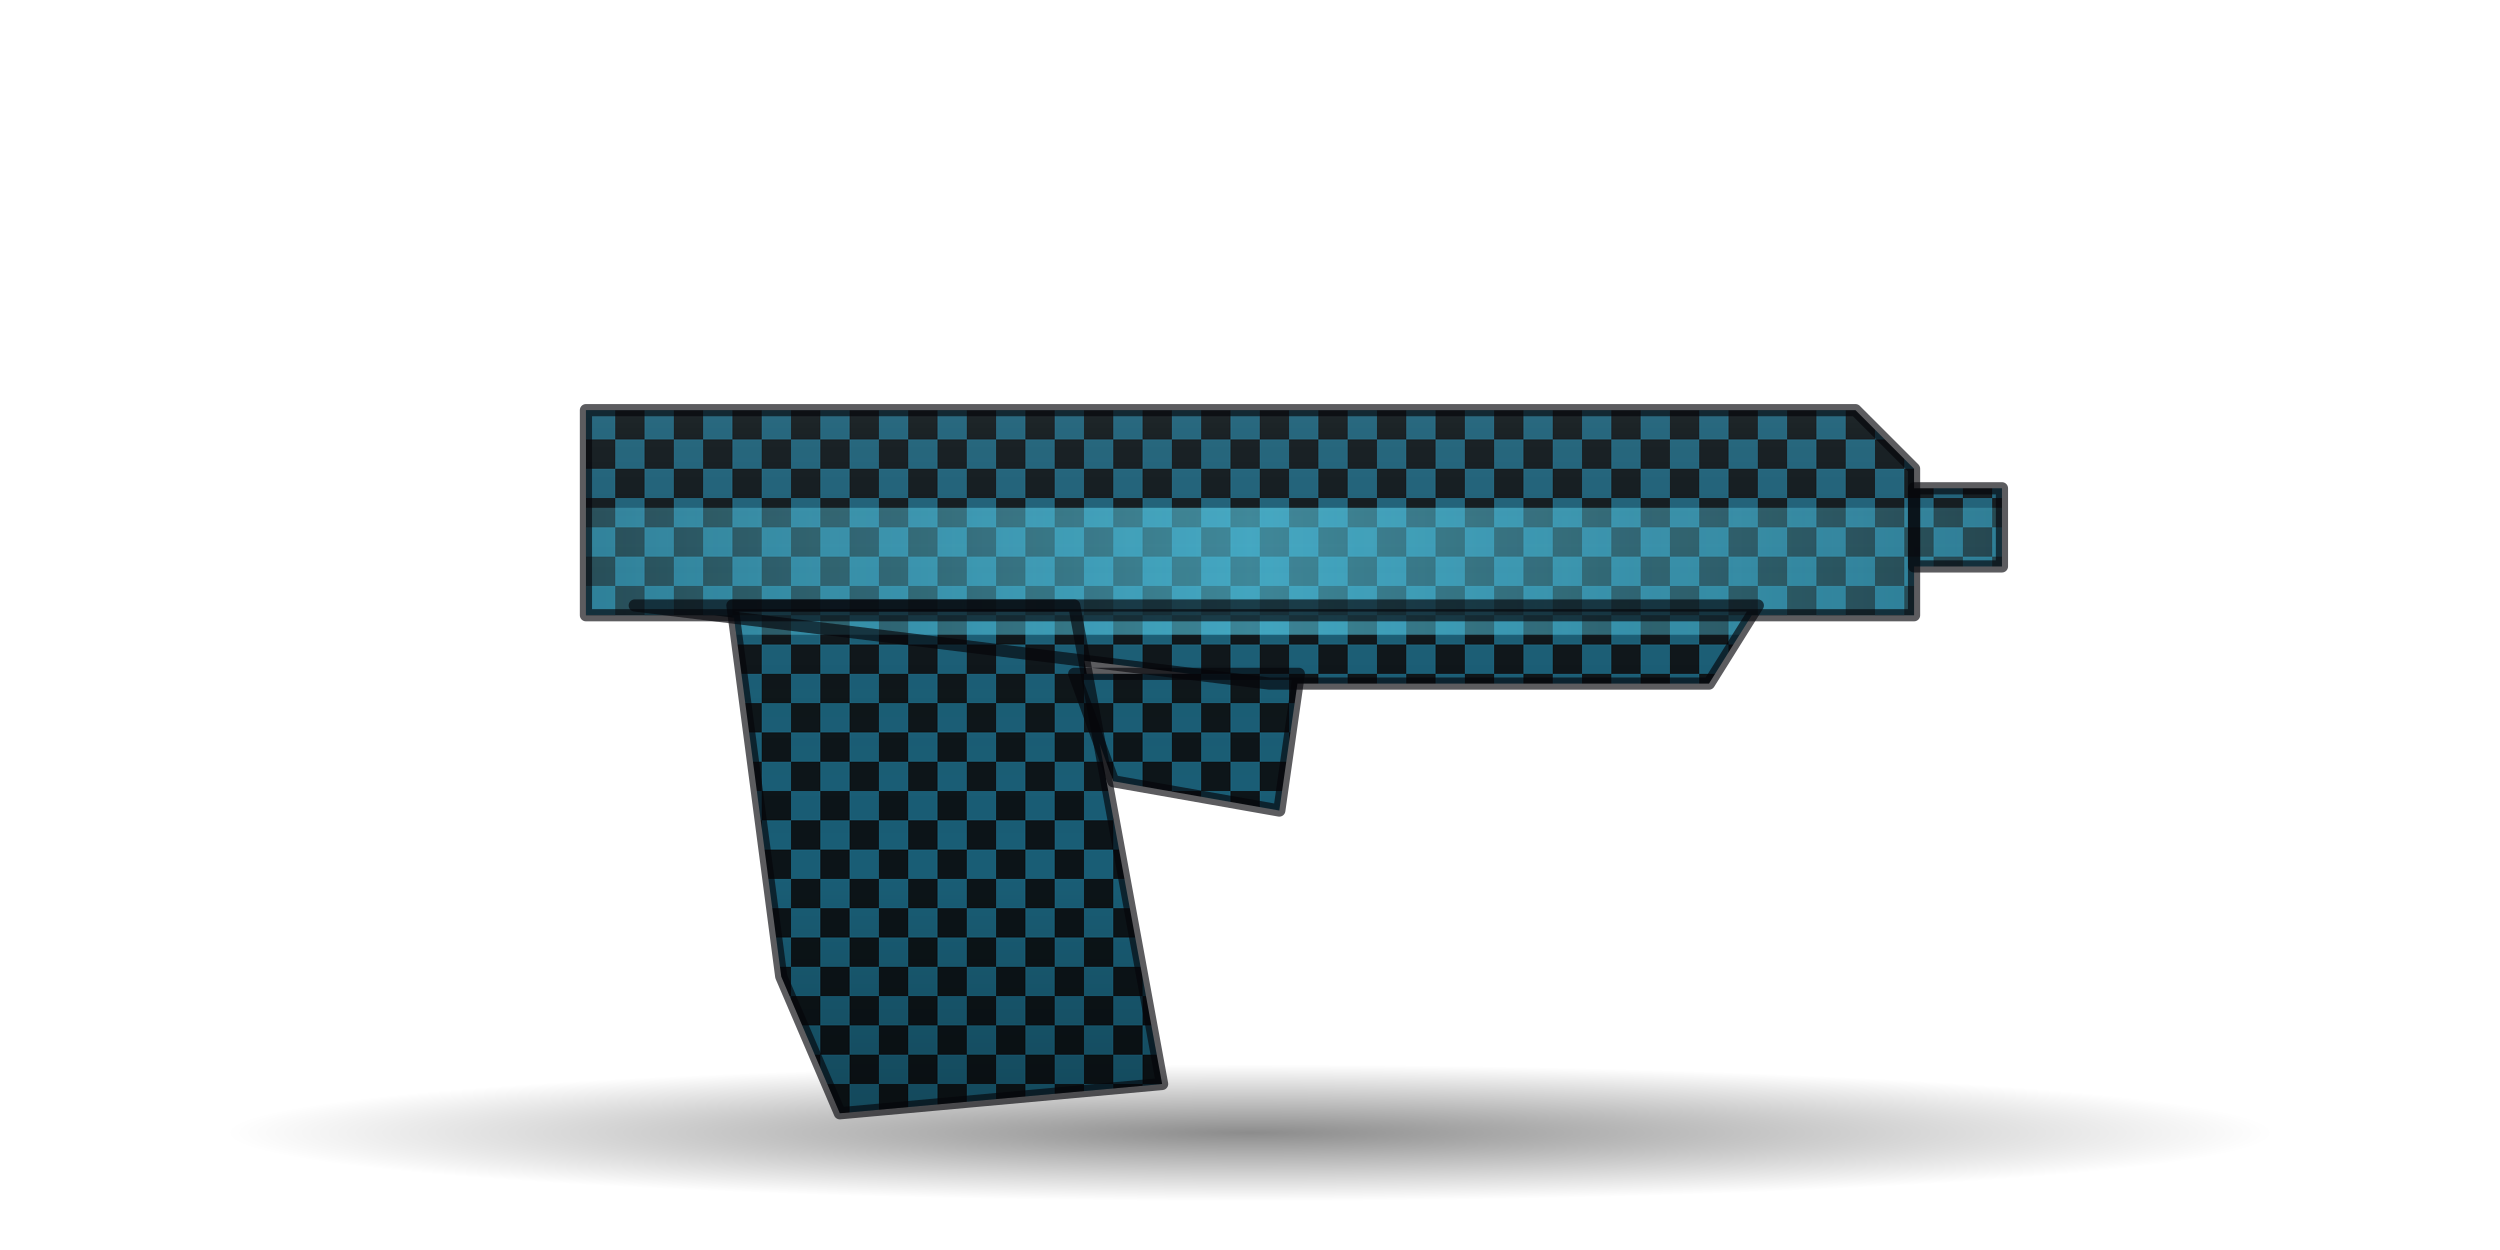
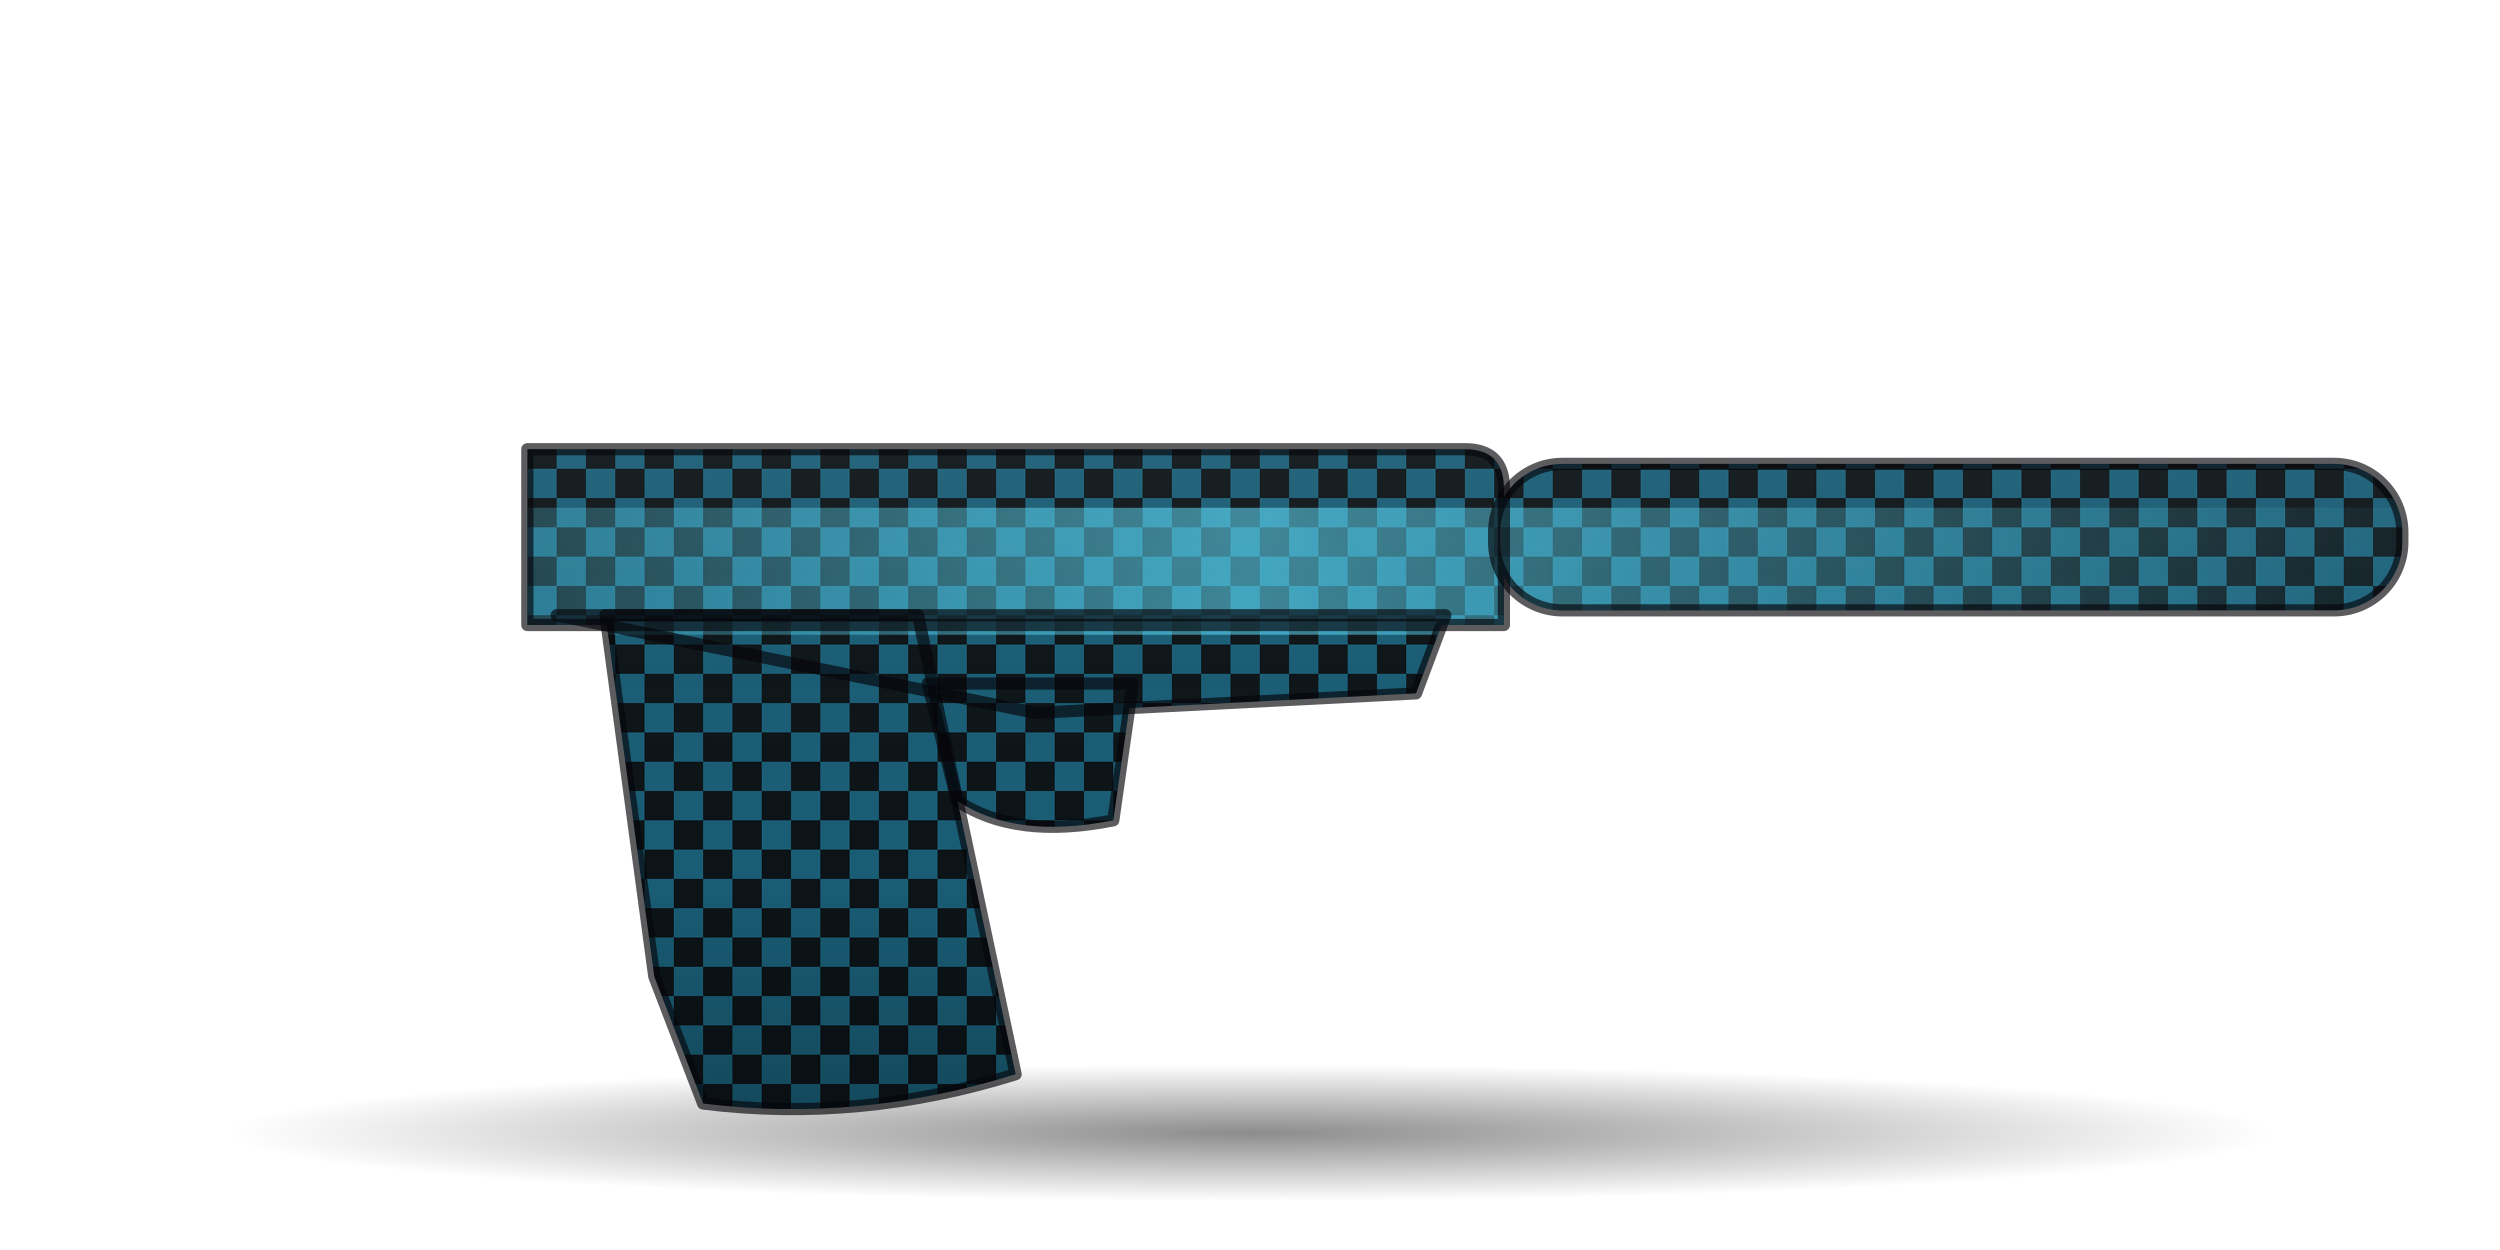
<svg xmlns="http://www.w3.org/2000/svg" viewBox="0 0 512 256" width="512" height="256">
  <defs>
    <pattern id="ppistolcarbonpulse" width="12" height="12" patternUnits="userSpaceOnUse">
      <rect width="12" height="12" fill="#0c1418" />
      <rect width="6" height="6" fill="#1d6f8c" opacity=".8" />
      <rect x="6" y="6" width="6" height="6" fill="#1d6f8c" opacity=".8" />
    </pattern>
    <linearGradient id="ppistolcarbonpulseg" x1="0" x2="1">
      <stop offset="0" stop-color="#5ee1ff" stop-opacity="0" />
      <stop offset=".5" stop-color="#5ee1ff" stop-opacity=".55" />
      <stop offset="1" stop-color="#5ee1ff" stop-opacity="0" />
    </linearGradient>
    <clipPath id="cpistolcarbonpulse">
-       <polygon points="120,84 380,84 392,96 392,126 120,126" />
-       <polygon points="130,124 360,124 350,140 260,140" />
-       <polygon points="150,124 220,124 238,222 172,228 160,200" />
-       <polygon points="220,138 266,138 262,166 228,160" />
-       <polygon points="392,100 410,100 410,116 392,116" />
+       <path d="M108 92 L300 92 Q308 92 308 100 L308 128 L108 128 Z" fill-rule="evenodd" clip-rule="evenodd" />
+       <polygon points="114,126 296,126 290,142 212,146" />
+       <path d="M124 126 L188 126 L208 220 Q176 230 144 226 L134 200 Z" fill-rule="evenodd" clip-rule="evenodd" />
+       <path d="M190 140 L232 140 L228 168 Q208 172 196 164 Z" fill-rule="evenodd" clip-rule="evenodd" />
+       <rect x="306" y="95" width="186" height="30" rx="14" />
    </clipPath>
    <linearGradient id="hpistolcarbonpulse" x1="0" y1="0" x2="0" y2="1">
      <stop offset="0" stop-color="#fff" stop-opacity=".38" />
      <stop offset=".35" stop-color="#fff" stop-opacity=".06" />
      <stop offset=".7" stop-color="#000" stop-opacity="0" />
      <stop offset="1" stop-color="#000" stop-opacity=".35" />
    </linearGradient>
    <radialGradient id="spistolcarbonpulse" cx=".5" cy=".5" r=".5">
      <stop offset="0" stop-color="#000" stop-opacity=".45" />
      <stop offset="1" stop-color="#000" stop-opacity="0" />
    </radialGradient>
  </defs>
  <ellipse cx="256" cy="232" rx="210" ry="14" fill="url(#spistolcarbonpulse)" />
  <g clip-path="url(#cpistolcarbonpulse)">
    <rect width="512" height="256" fill="url(#ppistolcarbonpulse)" />
    <rect y="104" width="512" height="26" fill="url(#ppistolcarbonpulseg)" />
    <rect width="512" height="256" fill="url(#hpistolcarbonpulse)" />
  </g>
-   <polygon points="120,84 380,84 392,96 392,126 120,126" fill="none" stroke="#05060a" stroke-opacity=".65" stroke-width="2.5" stroke-linejoin="round" />
-   <polygon points="130,124 360,124 350,140 260,140" fill="none" stroke="#05060a" stroke-opacity=".65" stroke-width="2.5" stroke-linejoin="round" />
-   <polygon points="150,124 220,124 238,222 172,228 160,200" fill="none" stroke="#05060a" stroke-opacity=".65" stroke-width="2.5" stroke-linejoin="round" />
-   <polygon points="220,138 266,138 262,166 228,160" fill="none" stroke="#05060a" stroke-opacity=".65" stroke-width="2.5" stroke-linejoin="round" />
-   <polygon points="392,100 410,100 410,116 392,116" fill="none" stroke="#05060a" stroke-opacity=".65" stroke-width="2.5" stroke-linejoin="round" />
+   <path d="M108 92 L300 92 Q308 92 308 100 L308 128 L108 128 Z" fill-rule="evenodd" clip-rule="evenodd" fill="none" stroke="#05060a" stroke-opacity=".65" stroke-width="2.5" stroke-linejoin="round" />
+   <polygon points="114,126 296,126 290,142 212,146" fill="none" stroke="#05060a" stroke-opacity=".65" stroke-width="2.5" stroke-linejoin="round" />
+   <path d="M124 126 L188 126 L208 220 Q176 230 144 226 L134 200 Z" fill-rule="evenodd" clip-rule="evenodd" fill="none" stroke="#05060a" stroke-opacity=".65" stroke-width="2.5" stroke-linejoin="round" />
+   <path d="M190 140 L232 140 L228 168 Q208 172 196 164 Z" fill-rule="evenodd" clip-rule="evenodd" fill="none" stroke="#05060a" stroke-opacity=".65" stroke-width="2.5" stroke-linejoin="round" />
+   <rect x="306" y="95" width="186" height="30" rx="14" fill="none" stroke="#05060a" stroke-opacity=".65" stroke-width="2.5" stroke-linejoin="round" />
</svg>
